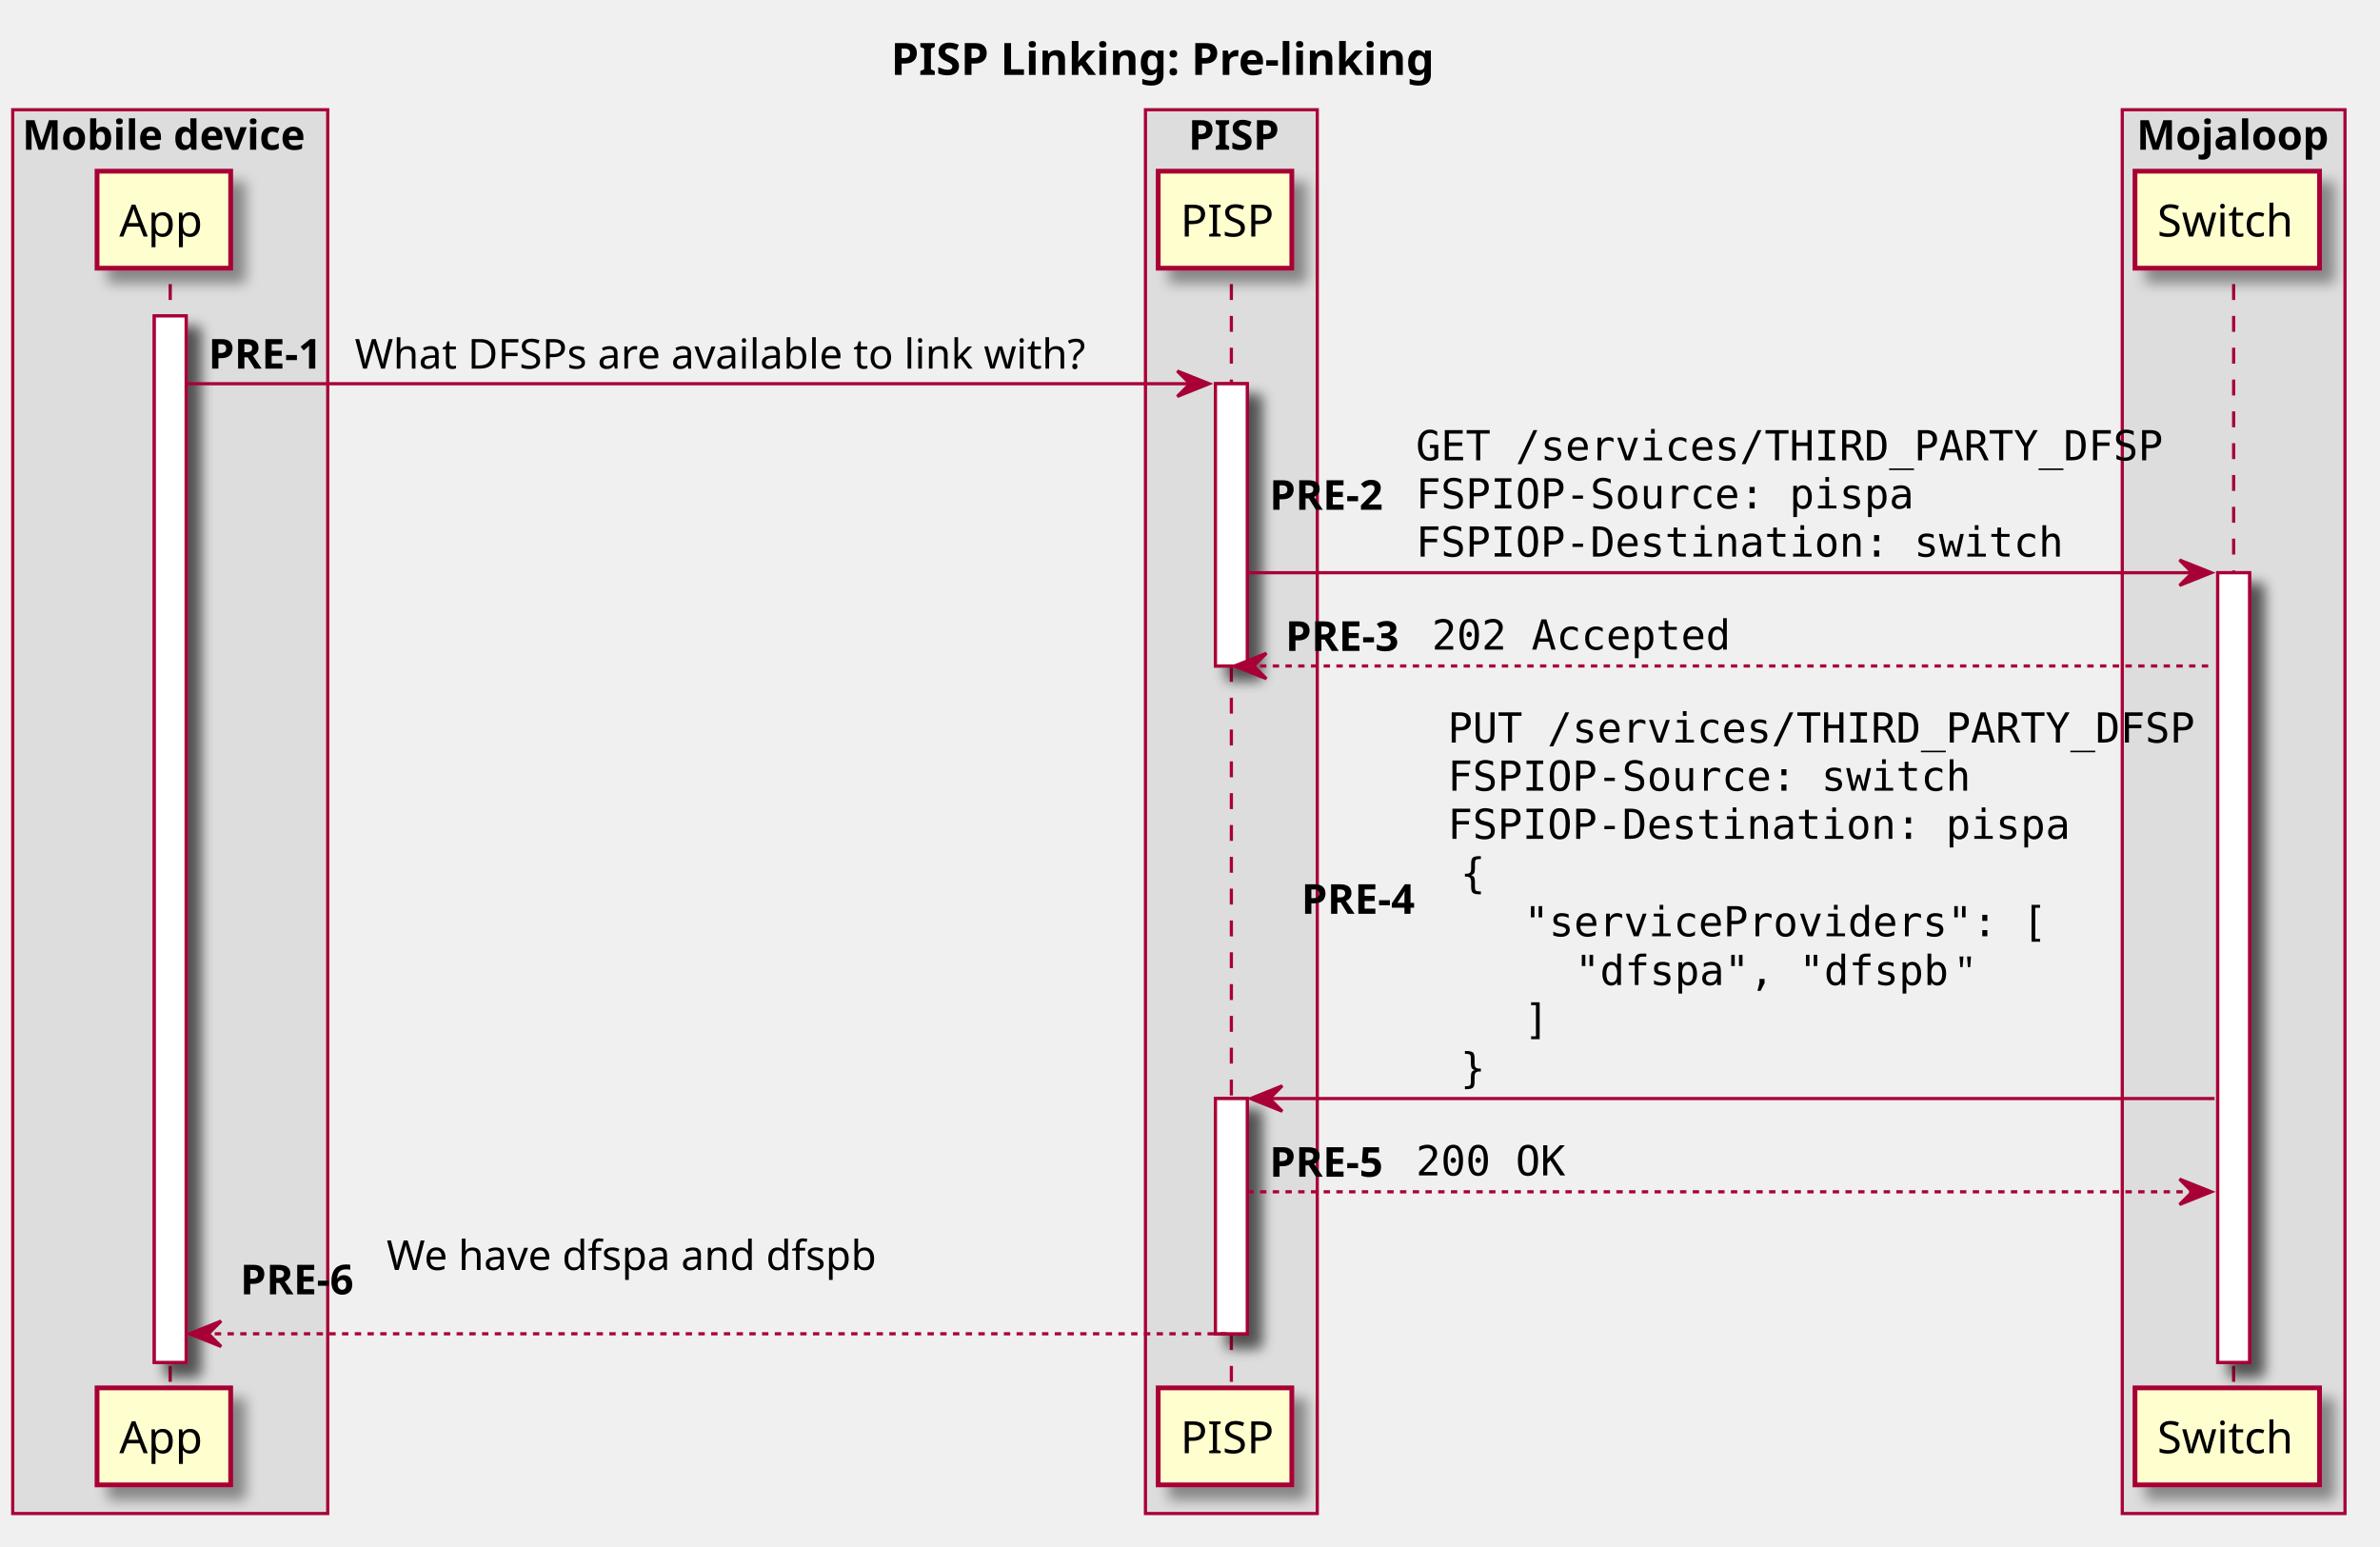
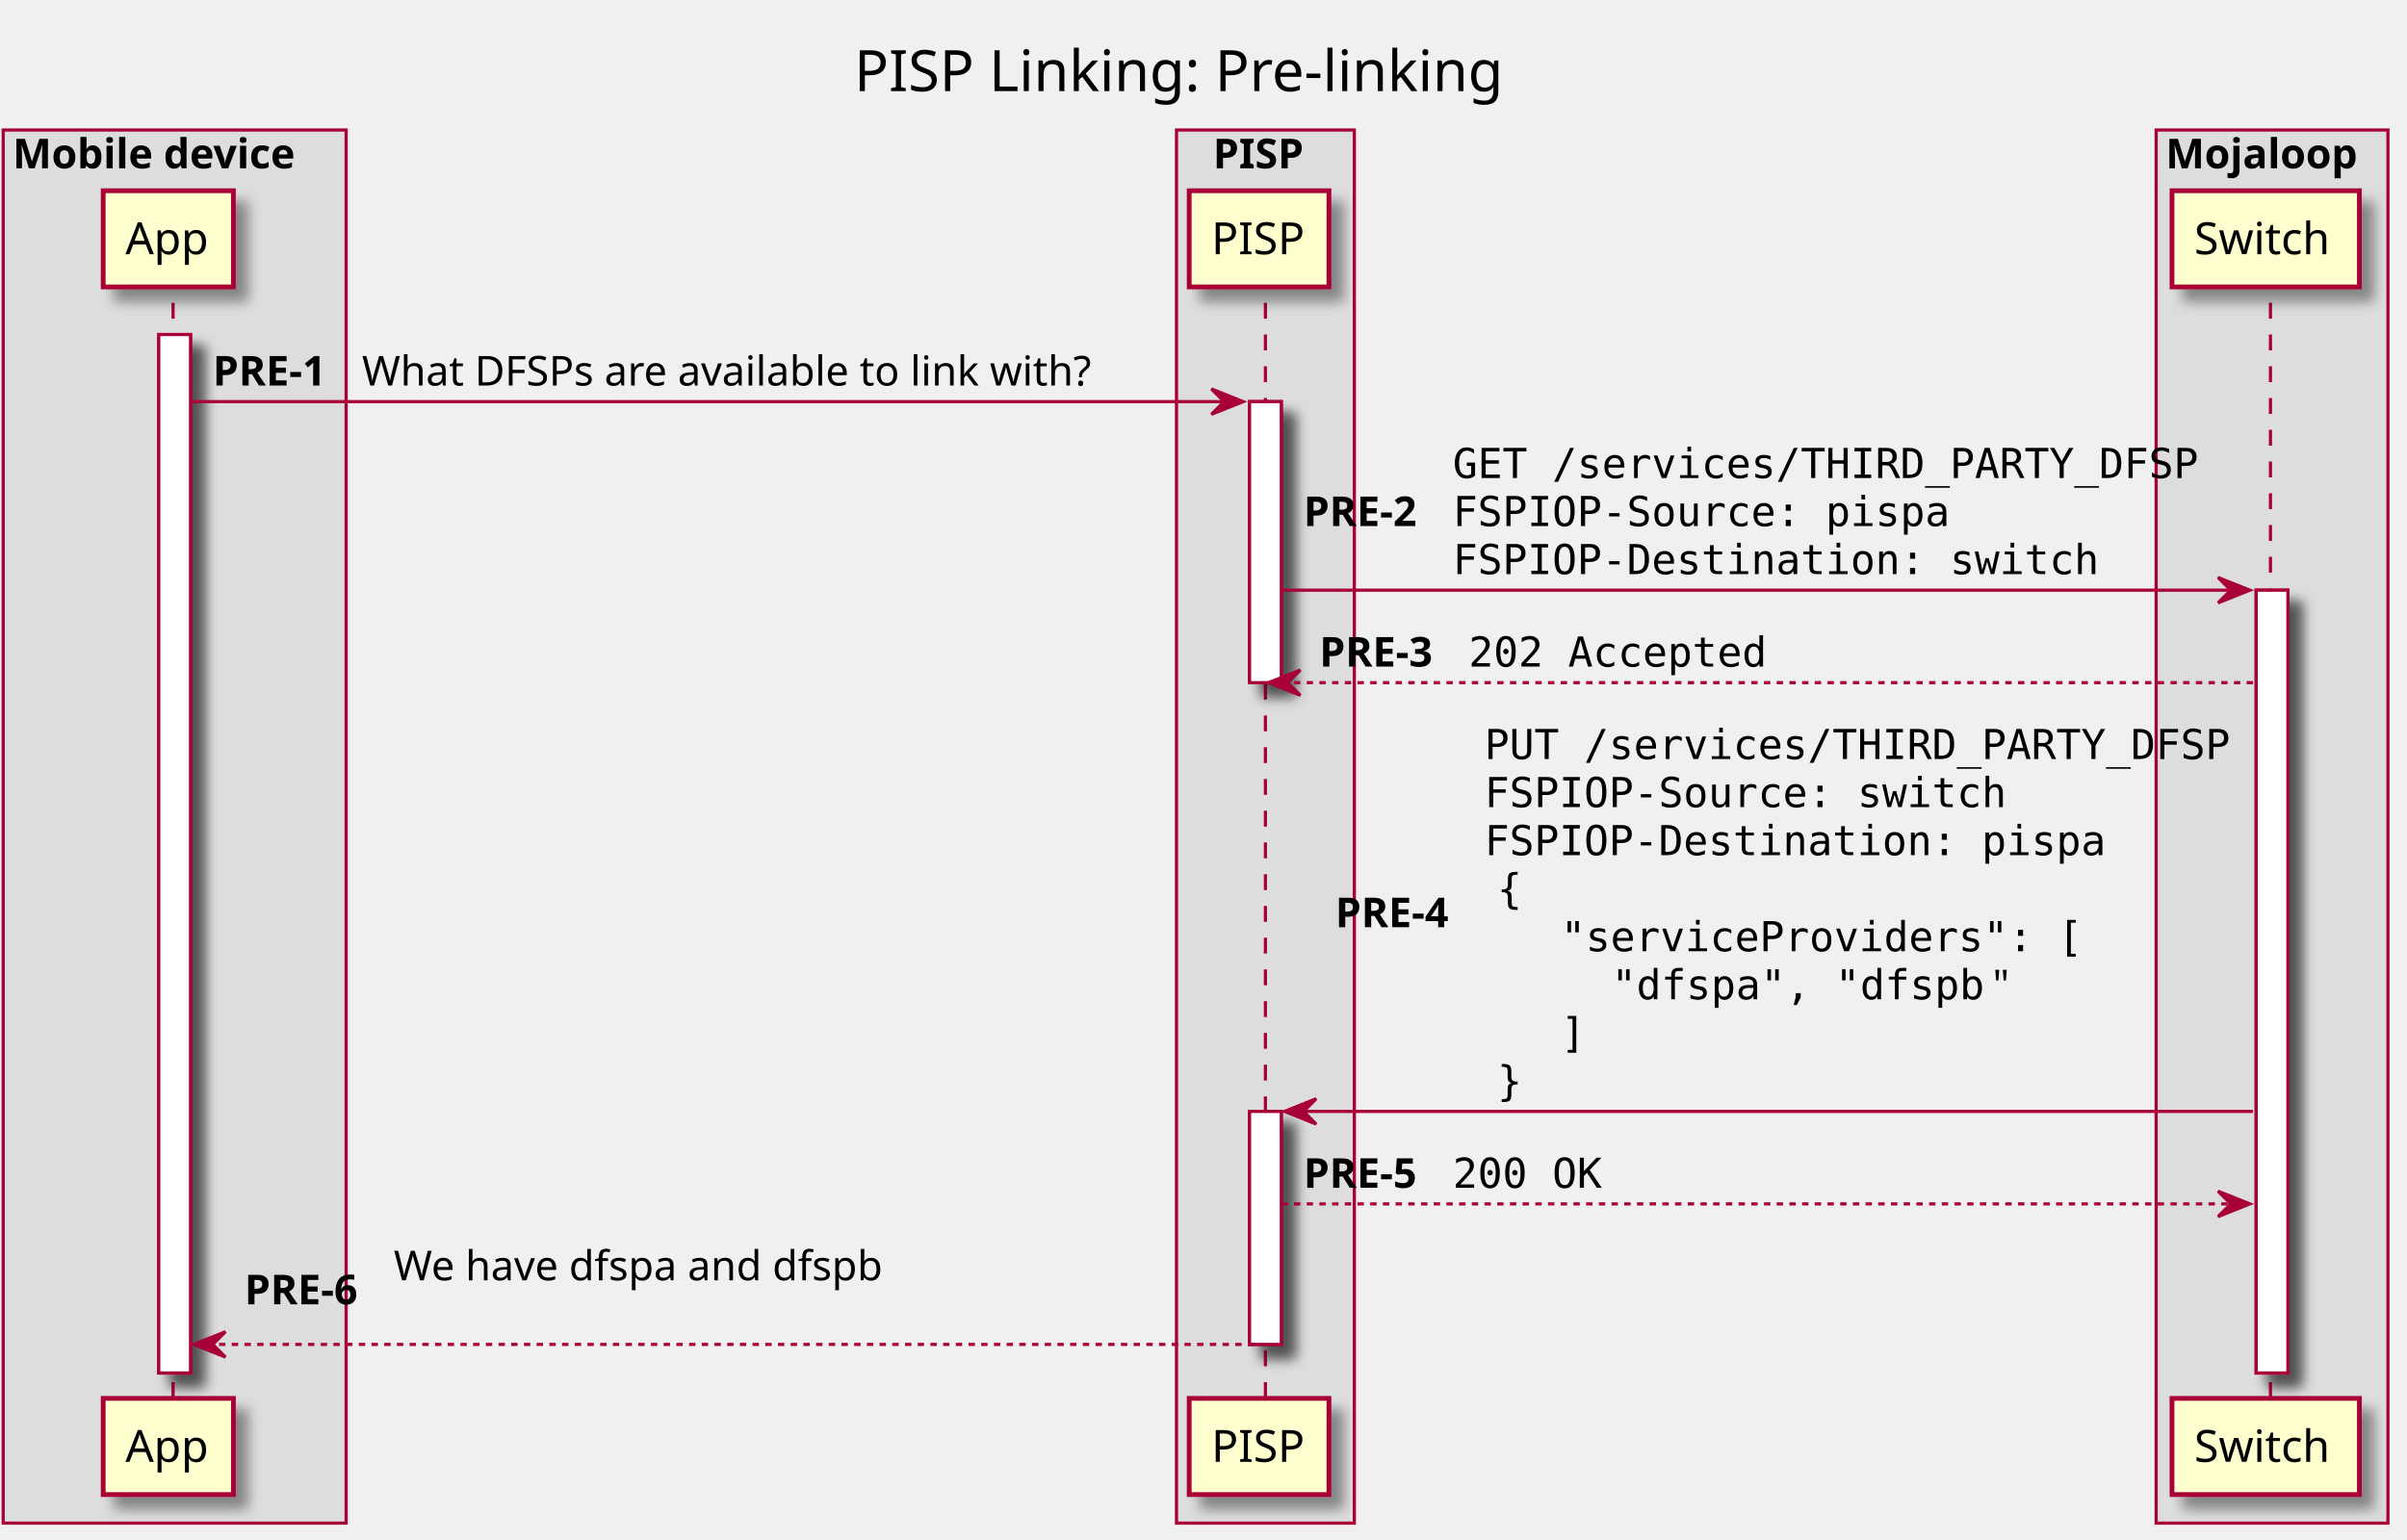
- <svg xmlns="http://www.w3.org/2000/svg" contentScriptType="application/ecmascript" contentStyleType="text/css" height="486px" preserveAspectRatio="none" style="width:748px;height:486px;" version="1.1" viewBox="0 0 748 486" width="748px" zoomAndPan="magnify">
+ <svg xmlns="http://www.w3.org/2000/svg" height="485" preserveAspectRatio="none" style="width:758px;height:485px" width="758">
  <defs>
-     <filter height="300%" id="fu2piqjbcjh9w" width="300%" x="-1" y="-1">
-       <feGaussianBlur result="blurOut" stdDeviation="2.0" />
-       <feColorMatrix in="blurOut" result="blurOut2" type="matrix" values="0 0 0 0 0 0 0 0 0 0 0 0 0 0 0 0 0 0 .4 0" />
-       <feOffset dx="4.0" dy="4.0" in="blurOut2" result="blurOut3" />
-       <feBlend in="SourceGraphic" in2="blurOut3" mode="normal" />
+     <filter height="300%" id="a" width="300%" x="-1" y="-1">
+       <feGaussianBlur result="blurOut" stdDeviation="2" />
+       <feColorMatrix in="blurOut" result="blurOut2" values="0 0 0 0 0 0 0 0 0 0 0 0 0 0 0 0 0 0 .4 0" />
+       <feOffset dx="4" dy="4" in="blurOut2" result="blurOut3" />
+       <feBlend in="SourceGraphic" in2="blurOut3" />
    </filter>
  </defs>
-   <g>
-     <text fill="#000000" font-family="sans-serif" font-size="14" font-weight="bold" lengthAdjust="spacingAndGlyphs" textLength="181" x="280" y="23.535">PISP Linking: Pre-linking</text>
-     <rect fill="#DDDDDD" height="441.19" style="stroke: #A80036; stroke-width: 1.0;" width="99" x="4" y="34.488" />
-     <text fill="#000000" font-family="sans-serif" font-size="13" font-weight="bold" lengthAdjust="spacingAndGlyphs" textLength="93" x="7" y="47.057">Mobile device</text>
-     <rect fill="#DDDDDD" height="441.19" style="stroke: #A80036; stroke-width: 1.0;" width="54" x="360" y="34.488" />
-     <text fill="#000000" font-family="sans-serif" font-size="13" font-weight="bold" lengthAdjust="spacingAndGlyphs" textLength="27" x="373.5" y="47.057">PISP</text>
-     <rect fill="#DDDDDD" height="441.19" style="stroke: #A80036; stroke-width: 1.0;" width="70" x="667" y="34.488" />
-     <text fill="#000000" font-family="sans-serif" font-size="13" font-weight="bold" lengthAdjust="spacingAndGlyphs" textLength="61" x="671.5" y="47.057">Mojaloop</text>
-     <rect fill="#FFFFFF" filter="url(#fu2piqjbcjh9w)" height="328.902" style="stroke: #A80036; stroke-width: 1.0;" width="10" x="48.5" y="99.287" />
-     <rect fill="#FFFFFF" filter="url(#fu2piqjbcjh9w)" height="88.709" style="stroke: #A80036; stroke-width: 1.0;" width="10" x="382" y="120.598" />
-     <rect fill="#FFFFFF" filter="url(#fu2piqjbcjh9w)" height="73.932" style="stroke: #A80036; stroke-width: 1.0;" width="10" x="382" y="345.258" />
-     <rect fill="#FFFFFF" filter="url(#fu2piqjbcjh9w)" height="248.193" style="stroke: #A80036; stroke-width: 1.0;" width="10" x="697" y="179.996" />
-     <line style="stroke: #A80036; stroke-width: 1.0; stroke-dasharray: 5.0,5.0;" x1="53.5" x2="53.5" y1="89.287" y2="437.19" />
-     <line style="stroke: #A80036; stroke-width: 1.0; stroke-dasharray: 5.0,5.0;" x1="387" x2="387" y1="89.287" y2="437.19" />
-     <line style="stroke: #A80036; stroke-width: 1.0; stroke-dasharray: 5.0,5.0;" x1="702" x2="702" y1="89.287" y2="437.19" />
-     <rect fill="#FEFECE" filter="url(#fu2piqjbcjh9w)" height="30.488" style="stroke: #A80036; stroke-width: 1.5;" width="42" x="30.5" y="53.799" />
-     <text fill="#000000" font-family="sans-serif" font-size="14" lengthAdjust="spacingAndGlyphs" textLength="28" x="37.5" y="74.334">App</text>
-     <rect fill="#FEFECE" filter="url(#fu2piqjbcjh9w)" height="30.488" style="stroke: #A80036; stroke-width: 1.5;" width="42" x="30.5" y="436.19" />
-     <text fill="#000000" font-family="sans-serif" font-size="14" lengthAdjust="spacingAndGlyphs" textLength="28" x="37.5" y="456.725">App</text>
-     <rect fill="#FEFECE" filter="url(#fu2piqjbcjh9w)" height="30.488" style="stroke: #A80036; stroke-width: 1.5;" width="42" x="364" y="53.799" />
-     <text fill="#000000" font-family="sans-serif" font-size="14" lengthAdjust="spacingAndGlyphs" textLength="28" x="371" y="74.334">PISP</text>
-     <rect fill="#FEFECE" filter="url(#fu2piqjbcjh9w)" height="30.488" style="stroke: #A80036; stroke-width: 1.5;" width="42" x="364" y="436.19" />
-     <text fill="#000000" font-family="sans-serif" font-size="14" lengthAdjust="spacingAndGlyphs" textLength="28" x="371" y="456.725">PISP</text>
-     <rect fill="#FEFECE" filter="url(#fu2piqjbcjh9w)" height="30.488" style="stroke: #A80036; stroke-width: 1.5;" width="58" x="671" y="53.799" />
-     <text fill="#000000" font-family="sans-serif" font-size="14" lengthAdjust="spacingAndGlyphs" textLength="44" x="678" y="74.334">Switch</text>
-     <rect fill="#FEFECE" filter="url(#fu2piqjbcjh9w)" height="30.488" style="stroke: #A80036; stroke-width: 1.5;" width="58" x="671" y="436.19" />
-     <text fill="#000000" font-family="sans-serif" font-size="14" lengthAdjust="spacingAndGlyphs" textLength="44" x="678" y="456.725">Switch</text>
-     <rect fill="#FFFFFF" filter="url(#fu2piqjbcjh9w)" height="328.902" style="stroke: #A80036; stroke-width: 1.0;" width="10" x="48.5" y="99.287" />
-     <rect fill="#FFFFFF" filter="url(#fu2piqjbcjh9w)" height="88.709" style="stroke: #A80036; stroke-width: 1.0;" width="10" x="382" y="120.598" />
-     <rect fill="#FFFFFF" filter="url(#fu2piqjbcjh9w)" height="73.932" style="stroke: #A80036; stroke-width: 1.0;" width="10" x="382" y="345.258" />
-     <rect fill="#FFFFFF" filter="url(#fu2piqjbcjh9w)" height="248.193" style="stroke: #A80036; stroke-width: 1.0;" width="10" x="697" y="179.996" />
-     <polygon fill="#A80036" points="370,116.598,380,120.598,370,124.598,374,120.598" style="stroke: #A80036; stroke-width: 1.0;" />
-     <line style="stroke: #A80036; stroke-width: 1.0;" x1="58.5" x2="376" y1="120.598" y2="120.598" />
-     <text fill="#000000" font-family="sans-serif" font-size="13" font-weight="bold" lengthAdjust="spacingAndGlyphs" textLength="42" x="65.5" y="115.856">PRE-1</text>
-     <text fill="#000000" font-family="sans-serif" font-size="13" lengthAdjust="spacingAndGlyphs" textLength="236" x="111.5" y="115.856">What DFSPs are available to link with?</text>
-     <polygon fill="#A80036" points="685,175.996,695,179.996,685,183.996,689,179.996" style="stroke: #A80036; stroke-width: 1.0;" />
-     <line style="stroke: #A80036; stroke-width: 1.0;" x1="392" x2="691" y1="179.996" y2="179.996" />
-     <text fill="#000000" font-family="sans-serif" font-size="13" font-weight="bold" lengthAdjust="spacingAndGlyphs" textLength="42" x="399" y="160.21">PRE-2</text>
-     <text fill="#000000" font-family="monospace" font-size="13" lengthAdjust="spacingAndGlyphs" textLength="240" x="445" y="144.665">GET /services/THIRD_PARTY_DFSP</text>
-     <text fill="#000000" font-family="monospace" font-size="13" lengthAdjust="spacingAndGlyphs" textLength="160" x="445" y="159.797">FSPIOP-Source: pispa</text>
-     <text fill="#000000" font-family="monospace" font-size="13" lengthAdjust="spacingAndGlyphs" textLength="208" x="445" y="174.93">FSPIOP-Destination: switch</text>
-     <polygon fill="#A80036" points="398,205.307,388,209.307,398,213.307,394,209.307" style="stroke: #A80036; stroke-width: 1.0;" />
-     <line style="stroke: #A80036; stroke-width: 1.0; stroke-dasharray: 2.0,2.0;" x1="392" x2="696" y1="209.307" y2="209.307" />
-     <text fill="#000000" font-family="sans-serif" font-size="13" font-weight="bold" lengthAdjust="spacingAndGlyphs" textLength="42" x="404" y="204.565">PRE-3</text>
-     <text fill="#000000" font-family="monospace" font-size="13" lengthAdjust="spacingAndGlyphs" textLength="96" x="450" y="204.152">202 Accepted</text>
-     <polygon fill="#A80036" points="403,341.258,393,345.258,403,349.258,399,345.258" style="stroke: #A80036; stroke-width: 1.0;" />
-     <line style="stroke: #A80036; stroke-width: 1.0;" x1="397" x2="696" y1="345.258" y2="345.258" />
-     <text fill="#000000" font-family="sans-serif" font-size="13" font-weight="bold" lengthAdjust="spacingAndGlyphs" textLength="42" x="409" y="287.195">PRE-4</text>
-     <text fill="#000000" font-family="monospace" font-size="13" lengthAdjust="spacingAndGlyphs" textLength="240" x="455" y="233.374">PUT /services/THIRD_PARTY_DFSP</text>
-     <text fill="#000000" font-family="monospace" font-size="13" lengthAdjust="spacingAndGlyphs" textLength="168" x="455" y="248.506">FSPIOP-Source: switch</text>
-     <text fill="#000000" font-family="monospace" font-size="13" lengthAdjust="spacingAndGlyphs" textLength="200" x="455" y="263.639">FSPIOP-Destination: pispa</text>
-     <text fill="#000000" font-family="sans-serif" font-size="13" lengthAdjust="spacingAndGlyphs" textLength="0" x="459" y="279.273" />
-     <text fill="#000000" font-family="monospace" font-size="13" lengthAdjust="spacingAndGlyphs" textLength="8" x="459" y="278.95">{</text>
-     <text fill="#000000" font-family="sans-serif" font-size="13" lengthAdjust="spacingAndGlyphs" textLength="0" x="463" y="294.584" />
-     <text fill="#000000" font-family="monospace" font-size="13" lengthAdjust="spacingAndGlyphs" textLength="168" x="479" y="294.26">"serviceProviders": [</text>
-     <text fill="#000000" font-family="sans-serif" font-size="13" lengthAdjust="spacingAndGlyphs" textLength="0" x="651" y="294.584" />
-     <text fill="#000000" font-family="sans-serif" font-size="13" lengthAdjust="spacingAndGlyphs" textLength="0" x="463" y="309.894" />
-     <text fill="#000000" font-family="monospace" font-size="13" lengthAdjust="spacingAndGlyphs" textLength="120" x="495" y="309.571">"dfspa", "dfspb</text>
-     <text fill="#000000" font-family="sans-serif" font-size="13" lengthAdjust="spacingAndGlyphs" textLength="5" x="615" y="309.894">"</text>
-     <text fill="#000000" font-family="sans-serif" font-size="13" lengthAdjust="spacingAndGlyphs" textLength="0" x="463" y="325.205" />
-     <text fill="#000000" font-family="monospace" font-size="13" lengthAdjust="spacingAndGlyphs" textLength="8" x="479" y="324.881">]</text>
-     <text fill="#000000" font-family="sans-serif" font-size="13" lengthAdjust="spacingAndGlyphs" textLength="0" x="491" y="325.205" />
-     <text fill="#000000" font-family="sans-serif" font-size="13" lengthAdjust="spacingAndGlyphs" textLength="0" x="459" y="340.516" />
-     <text fill="#000000" font-family="monospace" font-size="13" lengthAdjust="spacingAndGlyphs" textLength="8" x="459" y="340.192">}</text>
-     <polygon fill="#A80036" points="685,370.568,695,374.568,685,378.568,689,374.568" style="stroke: #A80036; stroke-width: 1.0;" />
-     <line style="stroke: #A80036; stroke-width: 1.0; stroke-dasharray: 2.0,2.0;" x1="392" x2="691" y1="374.568" y2="374.568" />
-     <text fill="#000000" font-family="sans-serif" font-size="13" font-weight="bold" lengthAdjust="spacingAndGlyphs" textLength="42" x="399" y="369.826">PRE-5</text>
-     <text fill="#000000" font-family="monospace" font-size="13" lengthAdjust="spacingAndGlyphs" textLength="48" x="445" y="369.414">200 OK</text>
-     <polygon fill="#A80036" points="69.5,415.19,59.5,419.19,69.5,423.19,65.5,419.19" style="stroke: #A80036; stroke-width: 1.0;" />
-     <line style="stroke: #A80036; stroke-width: 1.0; stroke-dasharray: 2.0,2.0;" x1="63.5" x2="386" y1="419.19" y2="419.19" />
-     <text fill="#000000" font-family="sans-serif" font-size="13" font-weight="bold" lengthAdjust="spacingAndGlyphs" textLength="42" x="75.5" y="406.792">PRE-6</text>
-     <text fill="#000000" font-family="sans-serif" font-size="13" lengthAdjust="spacingAndGlyphs" textLength="157" x="121.5" y="399.137">We have dfspa and dfspb</text>
-     <text fill="#000000" font-family="sans-serif" font-size="13" lengthAdjust="spacingAndGlyphs" textLength="0" x="125.5" y="414.447" />
-   </g>
+   <text font-family="sans-serif" font-size="18" lengthAdjust="spacingAndGlyphs" textLength="215" x="269" y="28.708">
+     PISP Linking: Pre-linking
+   </text>
+   <path fill="#DDD" stroke="#a80036" d="M1 40.953h108v438.852H1z" />
+   <text font-family="sans-serif" font-size="13" font-weight="bold" lengthAdjust="spacingAndGlyphs" textLength="102" x="4" y="53.02">
+     Mobile device
+   </text>
+   <path fill="#DDD" stroke="#a80036" d="M370.5 40.953h56v438.852h-56z" />
+   <text font-family="sans-serif" font-size="13" font-weight="bold" lengthAdjust="spacingAndGlyphs" textLength="33" x="382" y="53.02">
+     PISP
+   </text>
+   <path fill="#DDD" stroke="#a80036" d="M679 40.953h73v438.852h-73z" />
+   <text font-family="sans-serif" font-size="13" font-weight="bold" lengthAdjust="spacingAndGlyphs" textLength="67" x="682" y="53.02">
+     Mojaloop
+   </text>
+   <path fill="#FFF" filter="url(#a)" stroke="#a80036" d="M50 105.383h10v327.125H50zM393.5 126.516h10v88.531h-10zM393.5 350.109h10v73.398h-10zM710.5 185.914h10v246.594h-10z" />
+   <path stroke="#a80036" stroke-dasharray="5,5" d="M54.5 95.383v346.125M398.5 95.383v346.125M715 95.383v346.125" />
+   <path fill="#FEFECE" filter="url(#a)" stroke="#a80036" stroke-width="1.5" d="M32.5 60.086h41v30.297h-41z" />
+   <text font-family="sans-serif" font-size="14" lengthAdjust="spacingAndGlyphs" textLength="27" x="39.5" y="80.081">
+     App
+   </text>
+   <path fill="#FEFECE" filter="url(#a)" stroke="#a80036" stroke-width="1.5" d="M32.5 440.508h41v30.297h-41z" />
+   <text font-family="sans-serif" font-size="14" lengthAdjust="spacingAndGlyphs" textLength="27" x="39.5" y="460.503">
+     App
+   </text>
+   <path fill="#FEFECE" filter="url(#a)" stroke="#a80036" stroke-width="1.5" d="M374.5 60.086h44v30.297h-44z" />
+   <text font-family="sans-serif" font-size="14" lengthAdjust="spacingAndGlyphs" textLength="30" x="381.5" y="80.081">
+     PISP
+   </text>
+   <path fill="#FEFECE" filter="url(#a)" stroke="#a80036" stroke-width="1.5" d="M374.5 440.508h44v30.297h-44z" />
+   <text font-family="sans-serif" font-size="14" lengthAdjust="spacingAndGlyphs" textLength="30" x="381.5" y="460.503">
+     PISP
+   </text>
+   <path fill="#FEFECE" filter="url(#a)" stroke="#a80036" stroke-width="1.5" d="M684 60.086h59v30.297h-59z" />
+   <text font-family="sans-serif" font-size="14" lengthAdjust="spacingAndGlyphs" textLength="45" x="691" y="80.081">
+     Switch
+   </text>
+   <path fill="#FEFECE" filter="url(#a)" stroke="#a80036" stroke-width="1.5" d="M684 440.508h59v30.297h-59z" />
+   <text font-family="sans-serif" font-size="14" lengthAdjust="spacingAndGlyphs" textLength="45" x="691" y="460.503">
+     Switch
+   </text>
+   <path fill="#FFF" filter="url(#a)" stroke="#a80036" d="M50 105.383h10v327.125H50zM393.5 126.516h10v88.531h-10zM393.5 350.109h10v73.398h-10zM710.5 185.914h10v246.594h-10z" />
+   <path fill="#A80036" stroke="#a80036" d="M381.5 122.516l10 4-10 4 4-4z" />
+   <path stroke="#a80036" d="M60 126.516h327.5" />
+   <text font-family="sans-serif" font-size="13" font-weight="bold" lengthAdjust="spacingAndGlyphs" textLength="43" x="67" y="121.45">
+     PRE-1
+   </text>
+   <text font-family="sans-serif" font-size="13" lengthAdjust="spacingAndGlyphs" textLength="240" x="114" y="121.45">
+     What DFSPs are available to link with?
+   </text>
+   <path fill="#A80036" stroke="#a80036" d="M698.5 181.914l10 4-10 4 4-4z" />
+   <path stroke="#a80036" d="M403.5 185.914h301" />
+   <text font-family="sans-serif" font-size="13" font-weight="bold" lengthAdjust="spacingAndGlyphs" textLength="43" x="410.5" y="165.715">
+     PRE-2
+   </text>
+   <text font-family="monospace" font-size="13" lengthAdjust="spacingAndGlyphs" textLength="240" x="457.5" y="150.583">
+     GET /services/THIRD_PARTY_DFSP
+   </text>
+   <text font-family="monospace" font-size="13" lengthAdjust="spacingAndGlyphs" textLength="160" x="457.5" y="165.715">
+     FSPIOP-Source: pispa
+   </text>
+   <text font-family="monospace" font-size="13" lengthAdjust="spacingAndGlyphs" textLength="208" x="457.5" y="180.848">
+     FSPIOP-Destination: switch
+   </text>
+   <path fill="#A80036" stroke="#a80036" d="M409.5 211.047l-10 4 10 4-4-4z" />
+   <path stroke="#a80036" stroke-dasharray="2,2" d="M403.5 215.047h306" />
+   <text font-family="sans-serif" font-size="13" font-weight="bold" lengthAdjust="spacingAndGlyphs" textLength="43" x="415.5" y="209.981">
+     PRE-3
+   </text>
+   <text font-family="monospace" font-size="13" lengthAdjust="spacingAndGlyphs" textLength="96" x="462.5" y="209.981">
+     202 Accepted
+   </text>
+   <path fill="#A80036" stroke="#a80036" d="M414.5 346.11l-10 4 10 4-4-4z" />
+   <path stroke="#a80036" d="M408.5 350.109h301" />
+   <text font-family="sans-serif" font-size="13" font-weight="bold" lengthAdjust="spacingAndGlyphs" textLength="43" x="420.5" y="292.079">
+     PRE-4
+   </text>
+   <text font-family="monospace" font-size="13" lengthAdjust="spacingAndGlyphs" textLength="240" x="467.5" y="239.114">
+     PUT /services/THIRD_PARTY_DFSP
+   </text>
+   <text font-family="monospace" font-size="13" lengthAdjust="spacingAndGlyphs" textLength="168" x="467.5" y="254.247">
+     FSPIOP-Source: switch
+   </text>
+   <text font-family="monospace" font-size="13" lengthAdjust="spacingAndGlyphs" textLength="200" x="467.5" y="269.379">
+     FSPIOP-Destination: pispa
+   </text>
+   <text font-family="monospace" font-size="13" lengthAdjust="spacingAndGlyphs" textLength="8" x="471.5" y="284.512">
+     {
+   </text>
+   <text font-family="monospace" font-size="13" lengthAdjust="spacingAndGlyphs" textLength="168" x="491.5" y="299.645">
+     "serviceProviders": [
+   </text>
+   <text font-family="monospace" font-size="13" lengthAdjust="spacingAndGlyphs" textLength="120" x="507.5" y="314.778">
+     "dfspa", "dfspb
+   </text>
+   <text font-family="sans-serif" font-size="13" lengthAdjust="spacingAndGlyphs" textLength="5" x="627.5" y="314.778">
+     "
+   </text>
+   <text font-family="monospace" font-size="13" lengthAdjust="spacingAndGlyphs" textLength="8" x="491.5" y="329.911">
+     ]
+   </text>
+   <text font-family="monospace" font-size="13" lengthAdjust="spacingAndGlyphs" textLength="8" x="471.5" y="345.043">
+     }
+   </text>
+   <path fill="#A80036" stroke="#a80036" d="M698.5 375.242l10 4-10 4 4-4z" />
+   <path stroke="#a80036" stroke-dasharray="2,2" d="M403.5 379.242h301" />
+   <text font-family="sans-serif" font-size="13" font-weight="bold" lengthAdjust="spacingAndGlyphs" textLength="43" x="410.5" y="374.176">
+     PRE-5
+   </text>
+   <text font-family="monospace" font-size="13" lengthAdjust="spacingAndGlyphs" textLength="48" x="457.5" y="374.176">
+     200 OK
+   </text>
+   <path fill="#A80036" stroke="#a80036" d="M71 419.508l-10 4 10 4-4-4z" />
+   <path stroke="#a80036" stroke-dasharray="2,2" d="M65 423.508h332.5" />
+   <text font-family="sans-serif" font-size="13" font-weight="bold" lengthAdjust="spacingAndGlyphs" textLength="43" x="77" y="410.875">
+     PRE-6
+   </text>
+   <text font-family="sans-serif" font-size="13" lengthAdjust="spacingAndGlyphs" textLength="160" x="124" y="403.309">
+     We have dfspa and dfspb
+   </text>
</svg>
